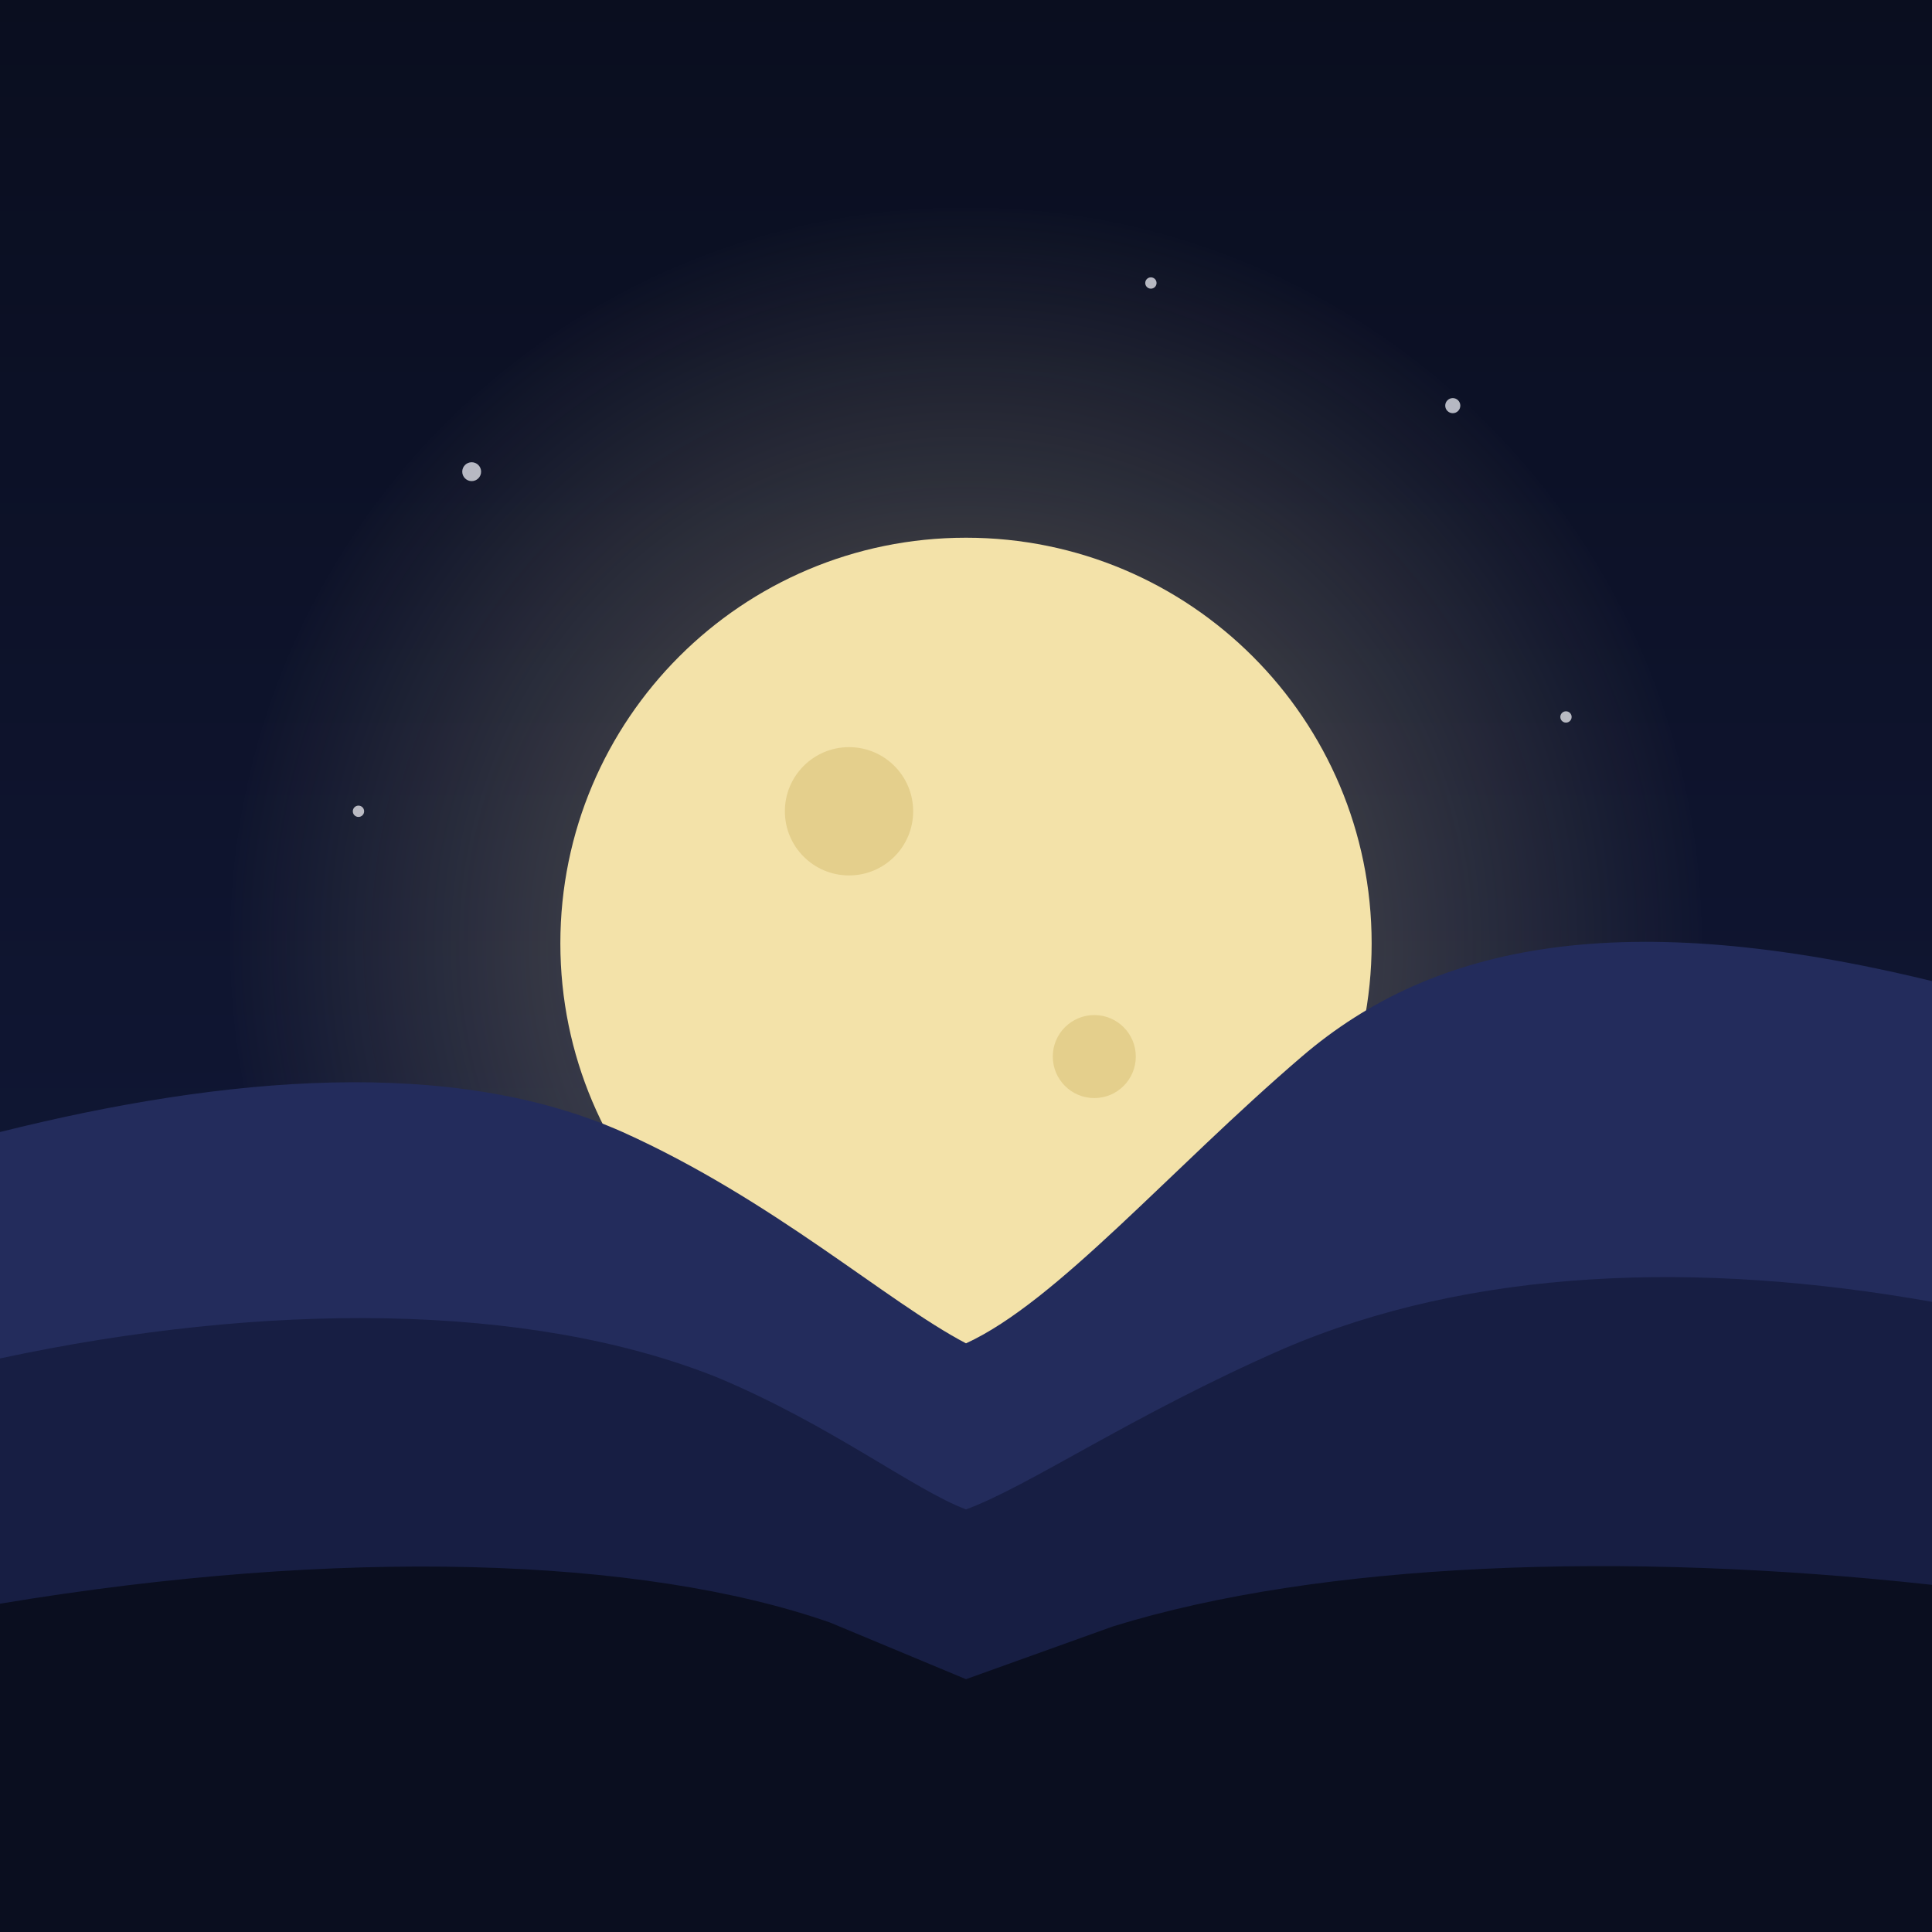
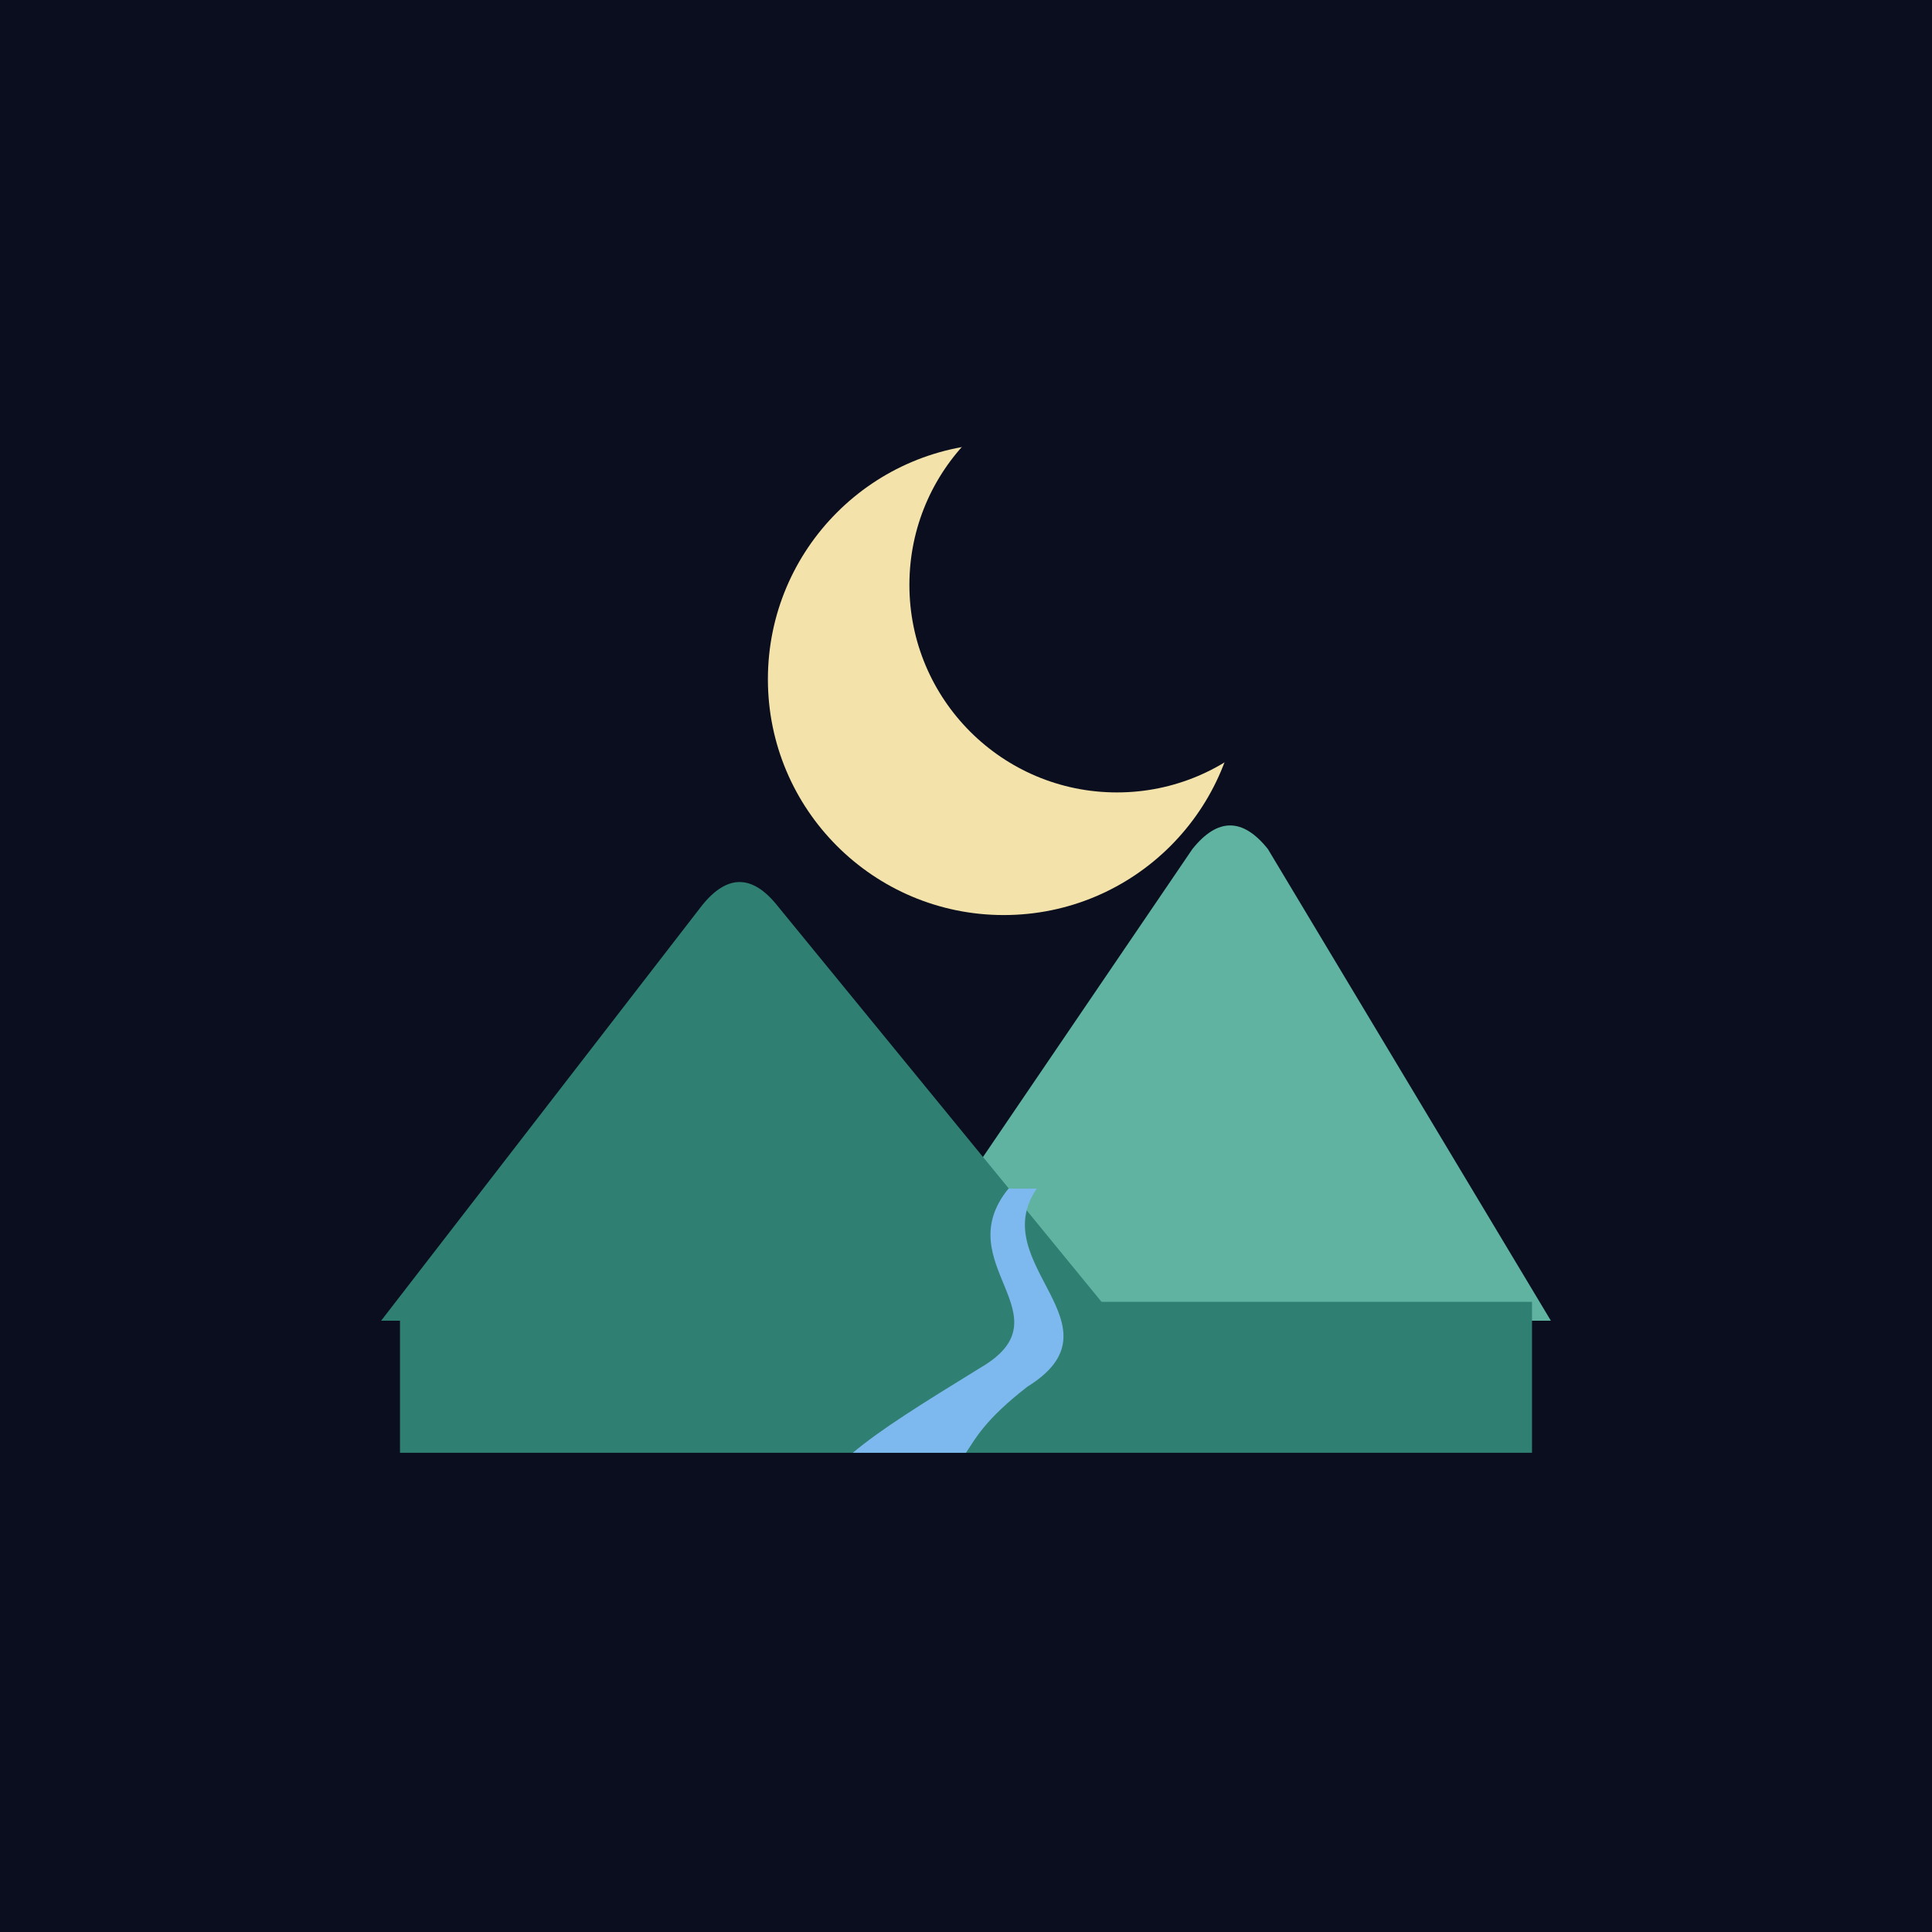
<svg xmlns="http://www.w3.org/2000/svg" width="1024" height="1024" viewBox="0 0 1024 1024">
-   <defs>
-     <linearGradient id="sky" x1="0" y1="0" x2="0" y2="1">
-       <stop offset="0" stop-color="#0A0E1F" />
-       <stop offset="0.75" stop-color="#111838" />
-     </linearGradient>
-     <radialGradient id="glow" cx="0.5" cy="0.5" r="0.5">
-       <stop offset="0" stop-color="#F3E2A9" stop-opacity="0.38" />
-       <stop offset="1" stop-color="#F3E2A9" stop-opacity="0" />
-     </radialGradient>
-   </defs>
-   <rect width="1024" height="1024" fill="url(#sky)" />
-   <g fill="#EDEFF7" opacity="0.75">
-     <circle cx="250" cy="250" r="5" />
-     <circle cx="770" cy="215" r="4" />
-     <circle cx="830" cy="380" r="3" />
-     <circle cx="190" cy="430" r="3" />
-     <circle cx="610" cy="150" r="3" />
+   <rect width="1024" height="1024" fill="#0A0E1F" />
+   <g transform="translate(212 200) scale(5)">
+     <mask id="m">
+       <rect width="120" height="120" fill="#fff" />
+       <circle cx="76" cy="22" r="22" fill="#000" />
+     </mask>
+     <circle cx="64" cy="32" r="25" fill="#F3E2A9" mask="url(#m)" />
+     <path d="M50 100 L84 50 Q88 45 92 50 L122 100 Z" fill="#5FB3A0" />
+     <path d="M-2 100 L32 56 Q36 51 40 56 L76 100 Z" fill="#2F7F72" />
+     <rect x="0" y="98" width="120" height="16" fill="#2F7F72" />
+     <path d="M64.5 86 C58 94 71 99.5 61.5 105 C55 109 51 111.5 48 114 H60 C61 112.5 62 110.5 66.5 107 C77 100.5 62 94 67.5 86 Z" fill="#7DB8EE" />
  </g>
-   <circle cx="512" cy="500" r="390" fill="url(#glow)" />
-   <circle cx="512" cy="500" r="215" fill="#F3E2A9" />
-   <circle cx="450" cy="430" r="34" fill="#E4CF8C" />
-   <circle cx="580" cy="560" r="22" fill="#E4CF8C" />
-   <path fill="#232C5C" d="M0 600 C120 570 240 560 330 600 C410 636 470 690 512 712 C560 690 620 620 690 560 C760 500 860 480 1024 520 V1024 H0Z" />
-   <path fill="#171E43" d="M0 720 C140 690 280 690 380 730 C440 755 485 790 512 800 C545 788 600 750 680 715 C780 672 900 668 1024 690 V1024 H0Z" />
-   <path fill="#0A0E1F" d="M0 850 C180 820 340 825 440 860 L512 890 L590 862 C700 828 860 822 1024 840 V1024 H0Z" />
</svg>
